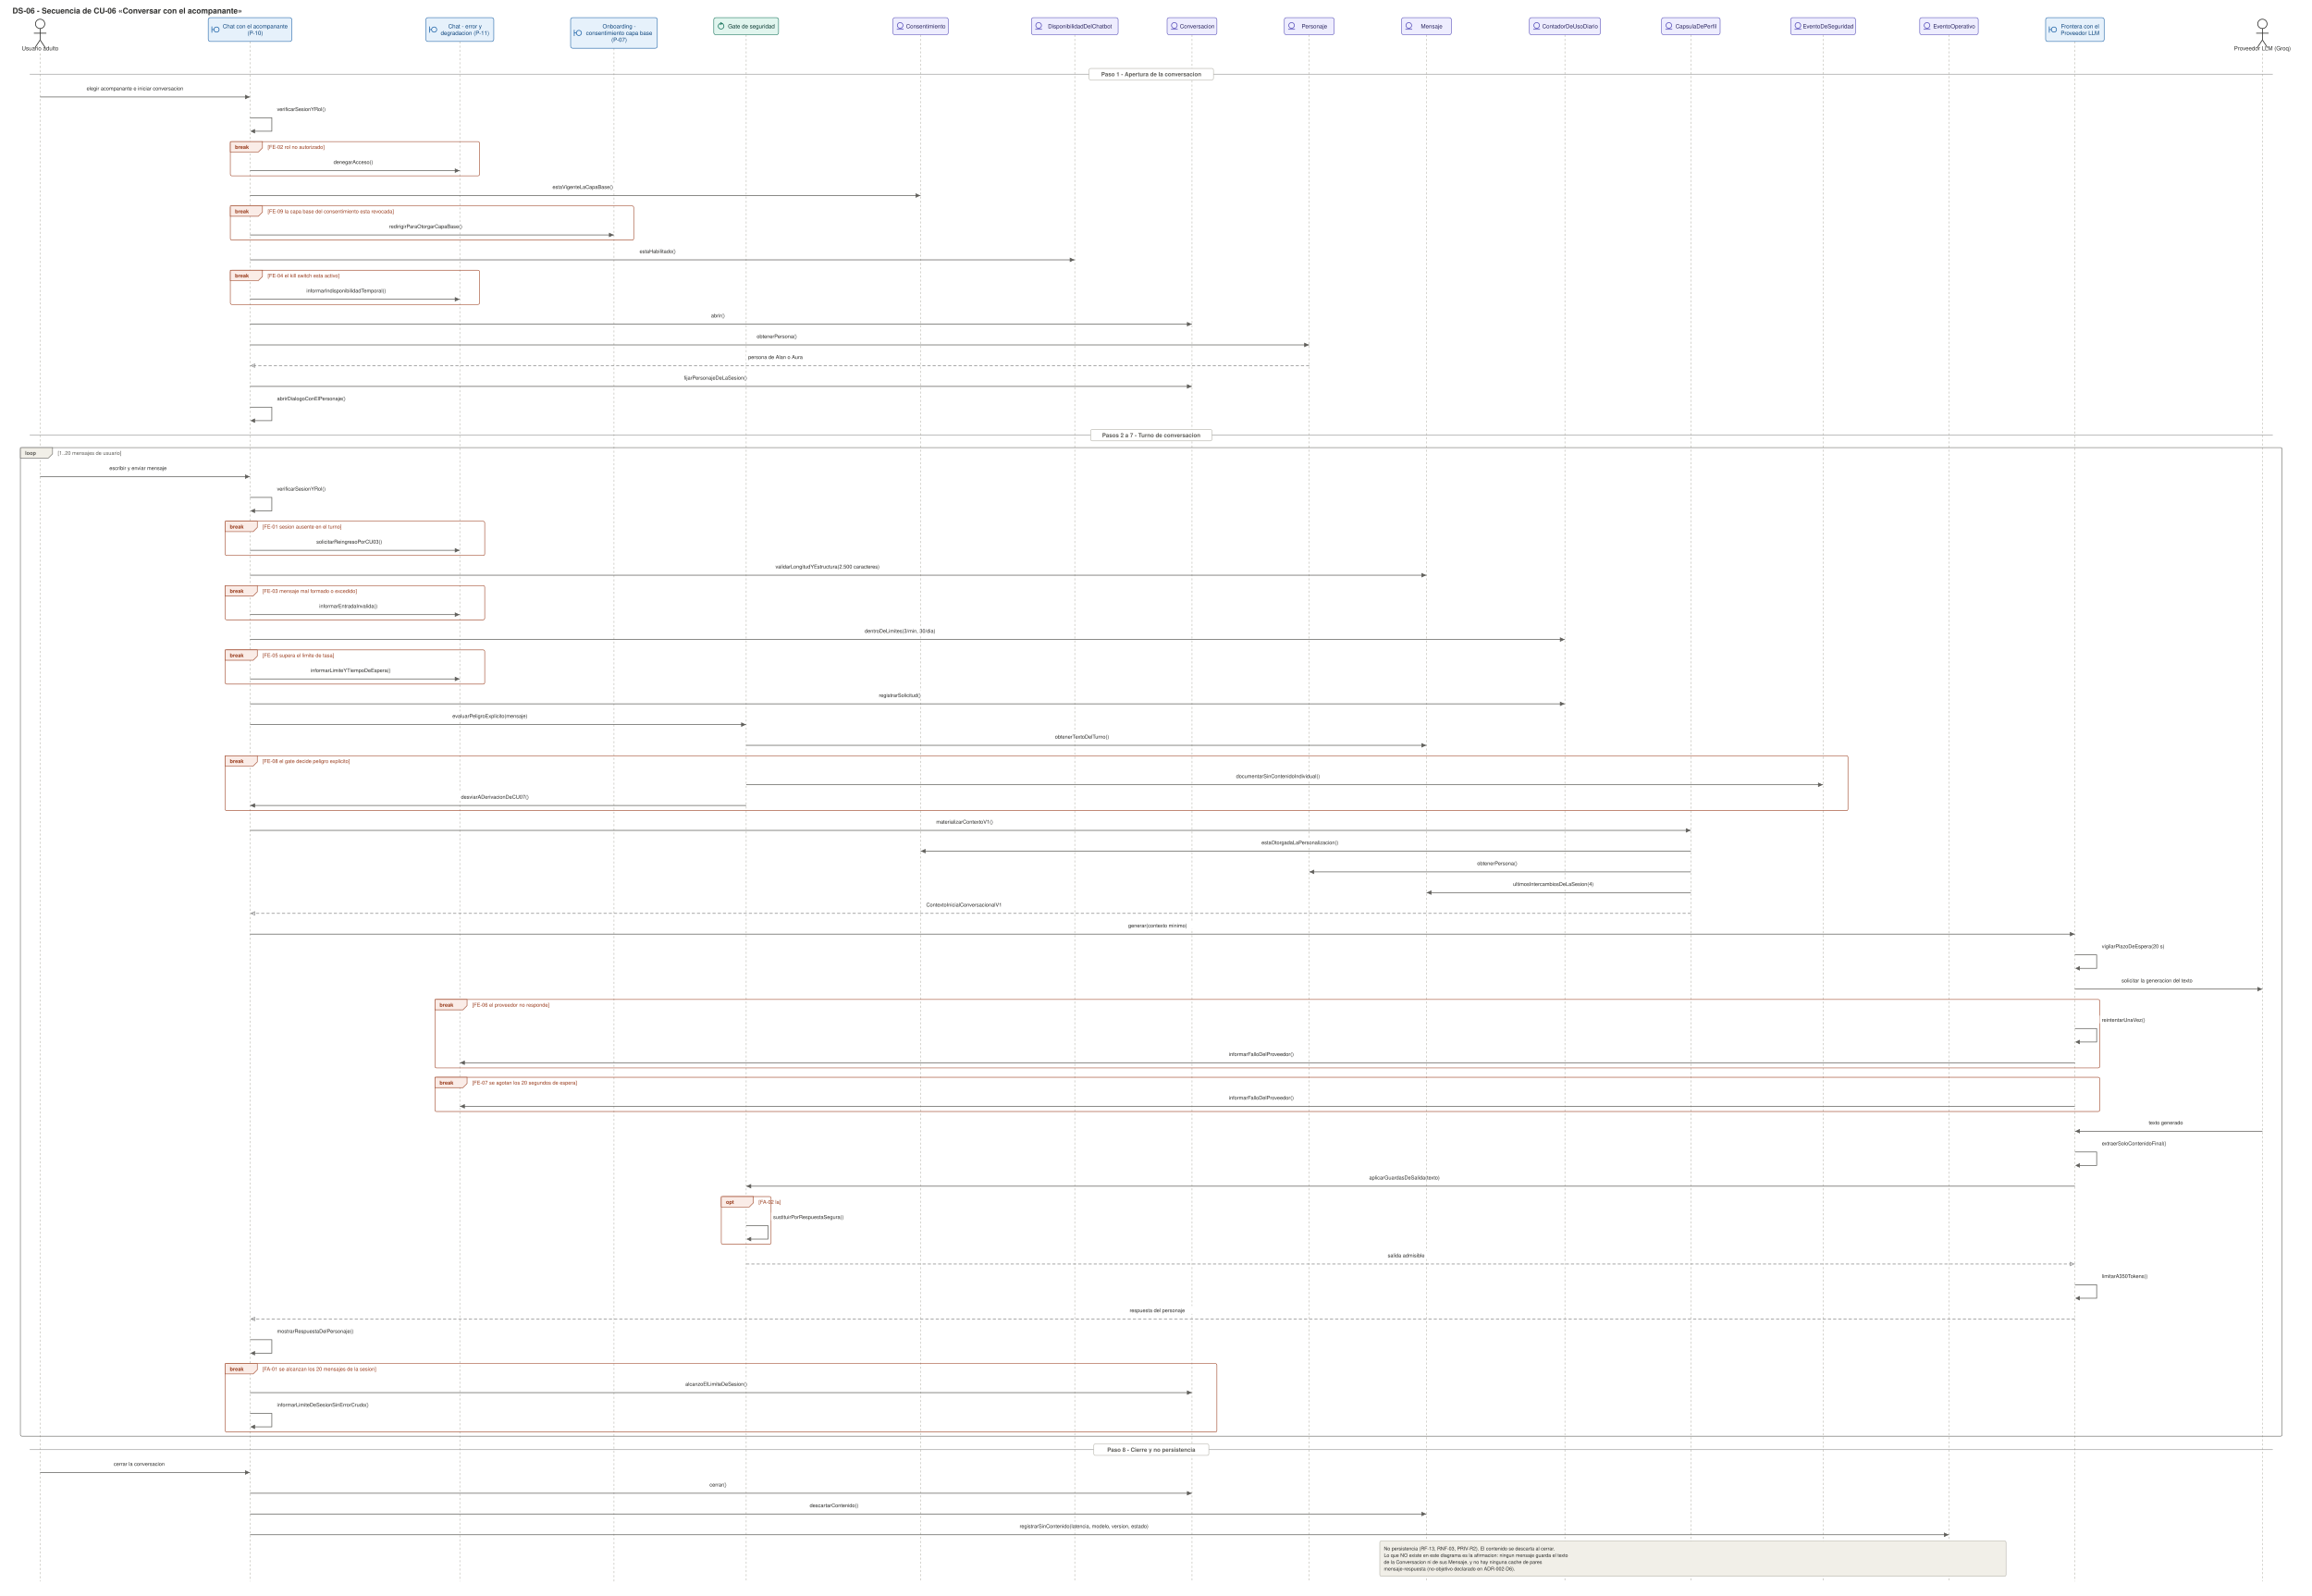
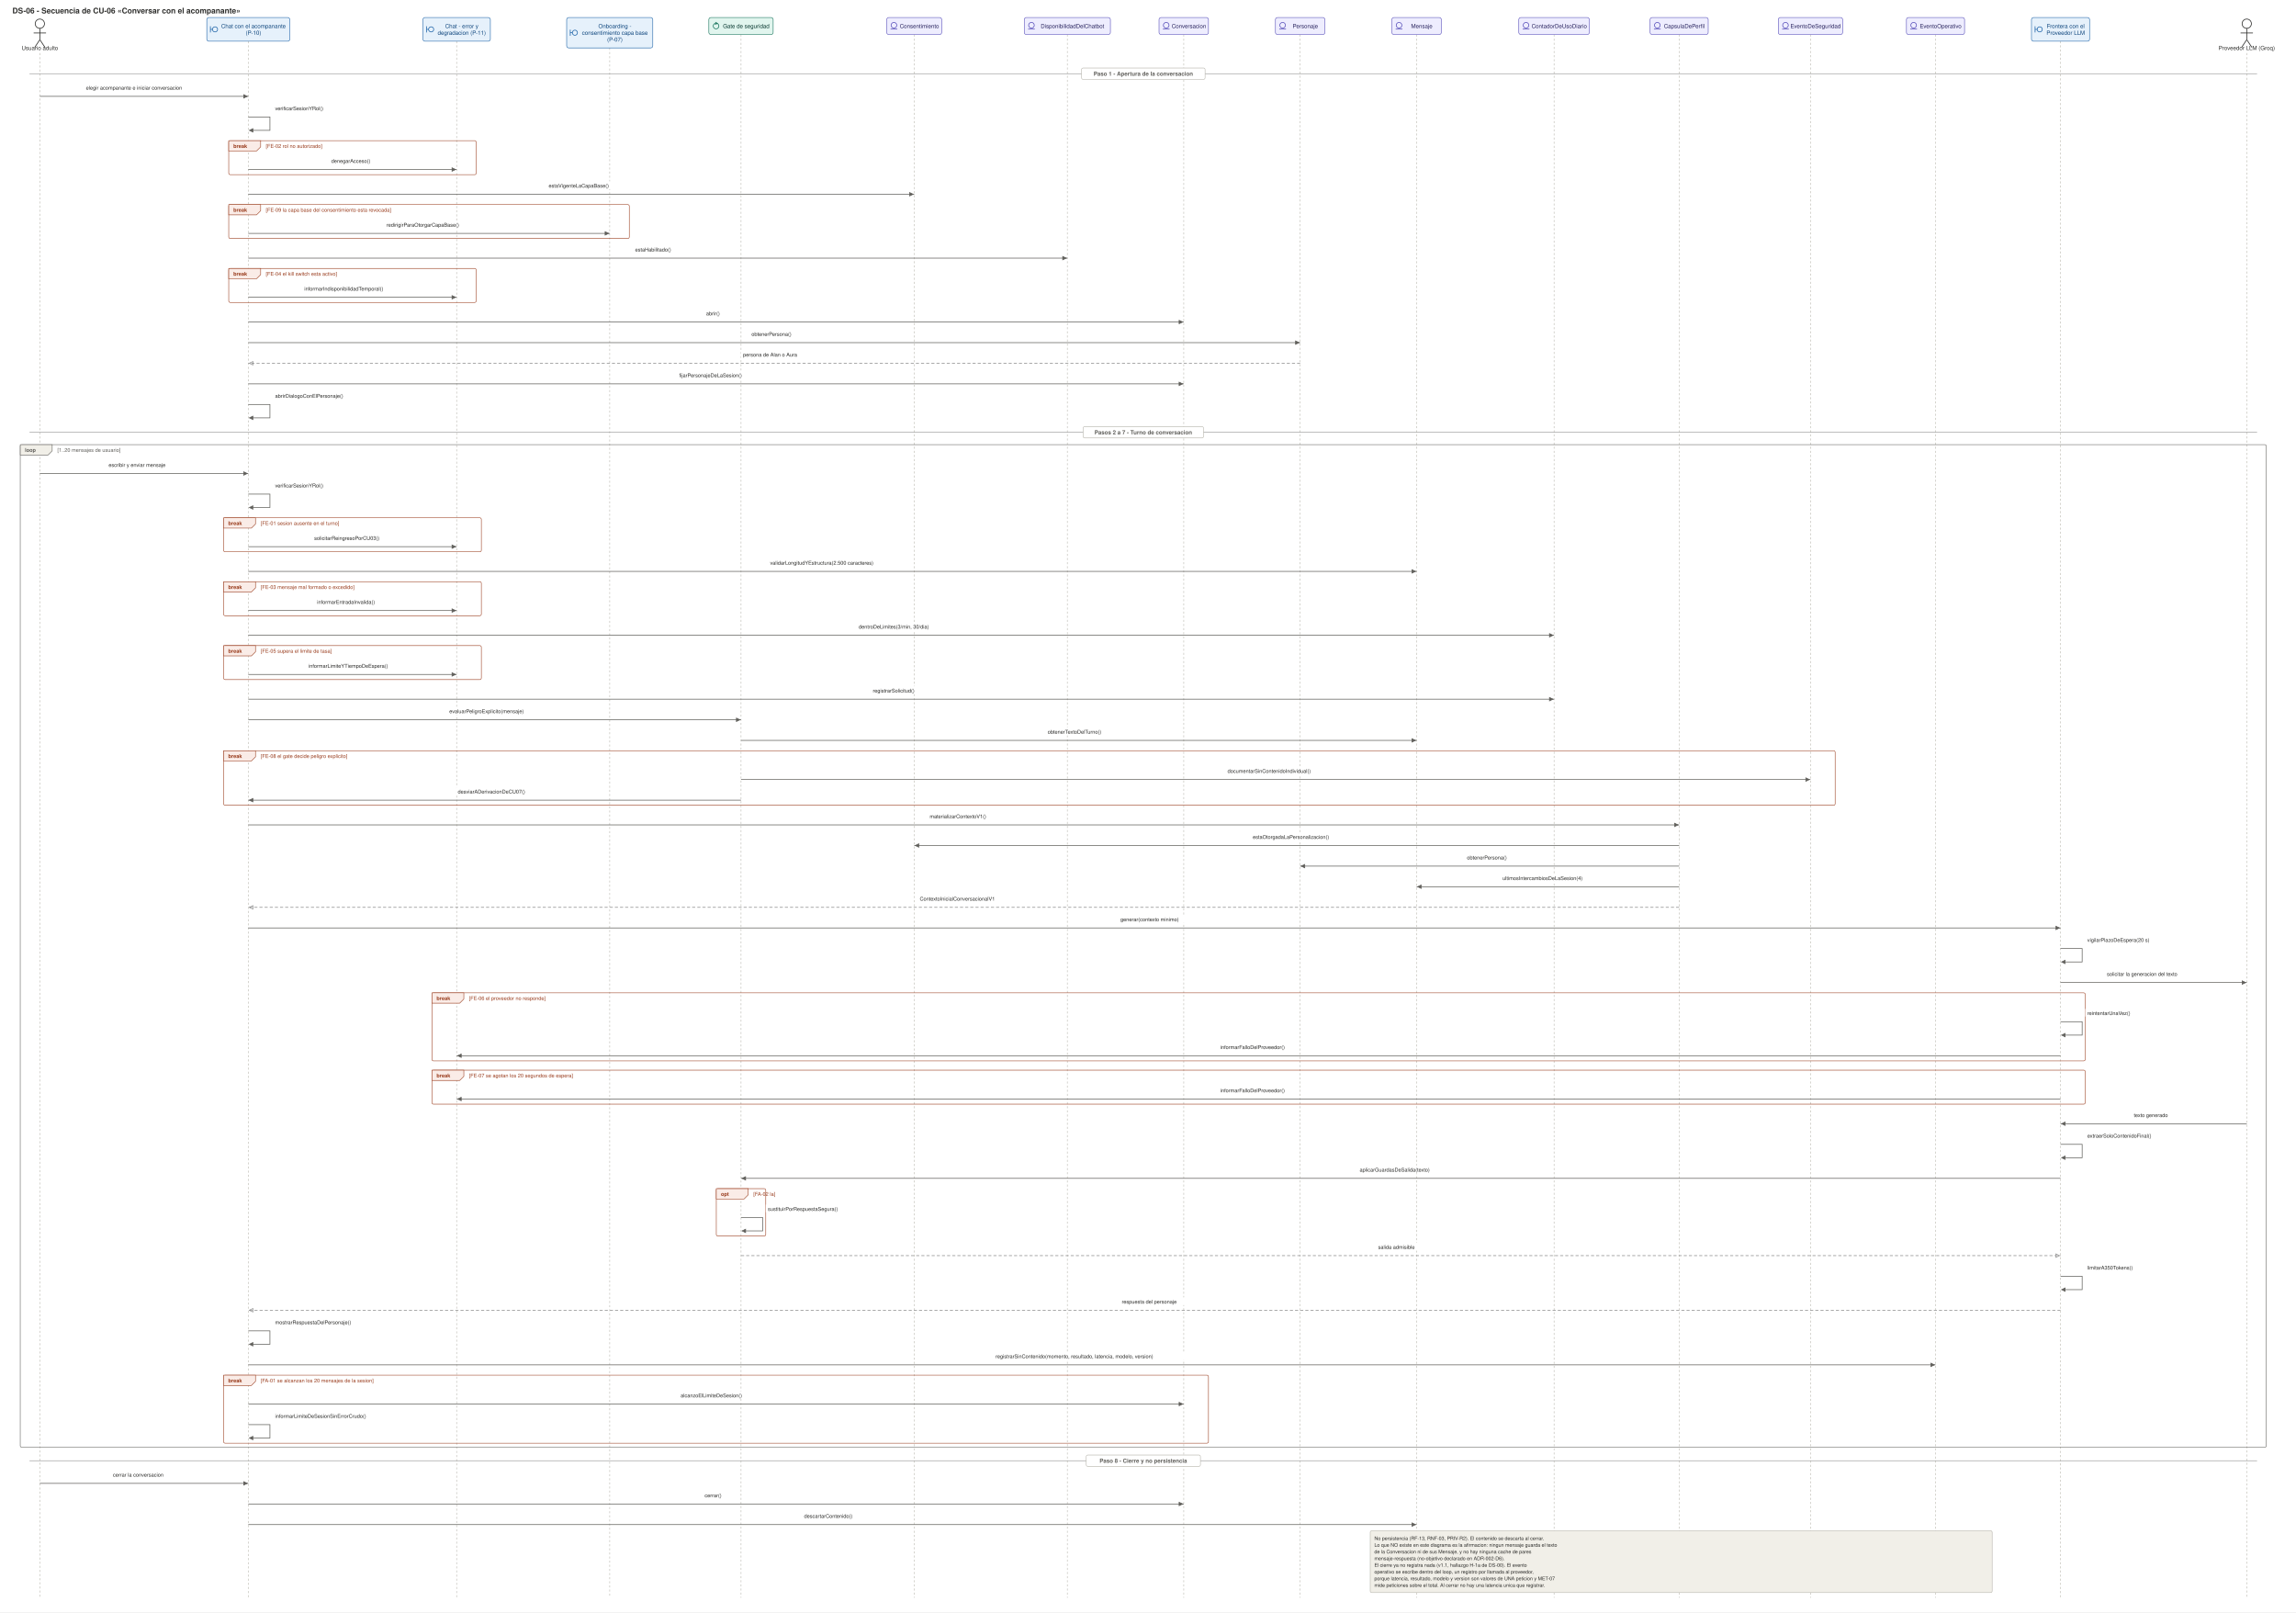
- <svg xmlns="http://www.w3.org/2000/svg" viewBox="0 0 4457 3077" width="4457" height="3077" role="img" aria-labelledby="t d" font-family="Segoe UI, Helvetica, Arial, sans-serif">
-   <rect x="0" y="0" width="4457" height="3077" fill="#FFFFFF" />
+ <svg xmlns="http://www.w3.org/2000/svg" viewBox="0 0 4457 3129" width="4457" height="3129" role="img" aria-labelledby="t d" font-family="Segoe UI, Helvetica, Arial, sans-serif">
+   <rect x="0" y="0" width="4457" height="3129" fill="#FFFFFF" />
  <text x="24" y="26" font-size="15" font-weight="600" fill="#2C2C2A">DS-06 - Secuencia de CU-06 «Conversar con el acompanante»</text>
-   <line x1="77.3" y1="103.0" x2="77.3" y2="3049.0" stroke="#B4B2A9" stroke-width="1" stroke-dasharray="4 4" />
-   <line x1="482.0" y1="80.0" x2="482.0" y2="3049.0" stroke="#B4B2A9" stroke-width="1" stroke-dasharray="4 4" />
-   <line x1="886.4" y1="80.0" x2="886.4" y2="3049.0" stroke="#B4B2A9" stroke-width="1" stroke-dasharray="4 4" />
-   <line x1="1183.6" y1="93.0" x2="1183.6" y2="3049.0" stroke="#B4B2A9" stroke-width="1" stroke-dasharray="4 4" />
-   <line x1="1438.5" y1="67.0" x2="1438.5" y2="3049.0" stroke="#B4B2A9" stroke-width="1" stroke-dasharray="4 4" />
-   <line x1="1774.7" y1="67.0" x2="1774.7" y2="3049.0" stroke="#B4B2A9" stroke-width="1" stroke-dasharray="4 4" />
-   <line x1="2071.9" y1="67.0" x2="2071.9" y2="3049.0" stroke="#B4B2A9" stroke-width="1" stroke-dasharray="4 4" />
-   <line x1="2297.9" y1="67.0" x2="2297.9" y2="3049.0" stroke="#B4B2A9" stroke-width="1" stroke-dasharray="4 4" />
-   <line x1="2523.9" y1="67.0" x2="2523.9" y2="3049.0" stroke="#B4B2A9" stroke-width="1" stroke-dasharray="4 4" />
-   <line x1="2749.9" y1="67.0" x2="2749.9" y2="3049.0" stroke="#B4B2A9" stroke-width="1" stroke-dasharray="4 4" />
-   <line x1="3016.8" y1="67.0" x2="3016.8" y2="3049.0" stroke="#B4B2A9" stroke-width="1" stroke-dasharray="4 4" />
-   <line x1="3259.6" y1="67.0" x2="3259.6" y2="3049.0" stroke="#B4B2A9" stroke-width="1" stroke-dasharray="4 4" />
-   <line x1="3514.4" y1="67.0" x2="3514.4" y2="3049.0" stroke="#B4B2A9" stroke-width="1" stroke-dasharray="4 4" />
-   <line x1="3757.2" y1="67.0" x2="3757.2" y2="3049.0" stroke="#B4B2A9" stroke-width="1" stroke-dasharray="4 4" />
-   <line x1="3999.9" y1="80.0" x2="3999.9" y2="3049.0" stroke="#B4B2A9" stroke-width="1" stroke-dasharray="4 4" />
-   <line x1="4361.4" y1="103.0" x2="4361.4" y2="3049.0" stroke="#B4B2A9" stroke-width="1" stroke-dasharray="4 4" />
+   <line x1="77.3" y1="103.0" x2="77.3" y2="3101.0" stroke="#B4B2A9" stroke-width="1" stroke-dasharray="4 4" />
+   <line x1="482.0" y1="80.0" x2="482.0" y2="3101.0" stroke="#B4B2A9" stroke-width="1" stroke-dasharray="4 4" />
+   <line x1="886.4" y1="80.0" x2="886.4" y2="3101.0" stroke="#B4B2A9" stroke-width="1" stroke-dasharray="4 4" />
+   <line x1="1183.6" y1="93.0" x2="1183.6" y2="3101.0" stroke="#B4B2A9" stroke-width="1" stroke-dasharray="4 4" />
+   <line x1="1438.5" y1="67.0" x2="1438.5" y2="3101.0" stroke="#B4B2A9" stroke-width="1" stroke-dasharray="4 4" />
+   <line x1="1774.7" y1="67.0" x2="1774.7" y2="3101.0" stroke="#B4B2A9" stroke-width="1" stroke-dasharray="4 4" />
+   <line x1="2071.9" y1="67.0" x2="2071.9" y2="3101.0" stroke="#B4B2A9" stroke-width="1" stroke-dasharray="4 4" />
+   <line x1="2297.9" y1="67.0" x2="2297.9" y2="3101.0" stroke="#B4B2A9" stroke-width="1" stroke-dasharray="4 4" />
+   <line x1="2523.9" y1="67.0" x2="2523.9" y2="3101.0" stroke="#B4B2A9" stroke-width="1" stroke-dasharray="4 4" />
+   <line x1="2749.9" y1="67.0" x2="2749.9" y2="3101.0" stroke="#B4B2A9" stroke-width="1" stroke-dasharray="4 4" />
+   <line x1="3016.8" y1="67.0" x2="3016.8" y2="3101.0" stroke="#B4B2A9" stroke-width="1" stroke-dasharray="4 4" />
+   <line x1="3259.6" y1="67.0" x2="3259.6" y2="3101.0" stroke="#B4B2A9" stroke-width="1" stroke-dasharray="4 4" />
+   <line x1="3514.4" y1="67.0" x2="3514.4" y2="3101.0" stroke="#B4B2A9" stroke-width="1" stroke-dasharray="4 4" />
+   <line x1="3757.2" y1="67.0" x2="3757.2" y2="3101.0" stroke="#B4B2A9" stroke-width="1" stroke-dasharray="4 4" />
+   <line x1="3999.9" y1="80.0" x2="3999.9" y2="3101.0" stroke="#B4B2A9" stroke-width="1" stroke-dasharray="4 4" />
+   <line x1="4361.4" y1="103.0" x2="4361.4" y2="3101.0" stroke="#B4B2A9" stroke-width="1" stroke-dasharray="4 4" />
  <rect x="444.0" y="273.0" width="480.4" height="66.0" fill="none" stroke="#993C1D" stroke-width="1" rx="3" />
  <polygon points="444.0,273 506.0,273 506.0,285 498.0,293 444.0,293" fill="#FAECE7" stroke="#993C1D" stroke-width="1" />
  <text x="453.0" y="287" font-size="10" font-weight="600" fill="#993C1D">break</text>
  <text x="516.0" y="287" font-size="10" fill="#993C1D">[FE-02 rol no autorizado]</text>
  <rect x="444.0" y="397.0" width="777.6" height="66.0" fill="none" stroke="#993C1D" stroke-width="1" rx="3" />
  <polygon points="444.0,397 506.0,397 506.0,409 498.0,417 444.0,417" fill="#FAECE7" stroke="#993C1D" stroke-width="1" />
  <text x="453.0" y="411" font-size="10" font-weight="600" fill="#993C1D">break</text>
  <text x="516.0" y="411" font-size="10" fill="#993C1D">[FE-09 la capa base del consentimiento esta revocada]</text>
  <rect x="444.0" y="521.0" width="480.4" height="66.0" fill="none" stroke="#993C1D" stroke-width="1" rx="3" />
  <polygon points="444.0,521 506.0,521 506.0,533 498.0,541 444.0,541" fill="#FAECE7" stroke="#993C1D" stroke-width="1" />
  <text x="453.0" y="535" font-size="10" font-weight="600" fill="#993C1D">break</text>
  <text x="516.0" y="535" font-size="10" fill="#993C1D">[FE-04 el kill switch esta activo]</text>
-   <rect x="39.3" y="863.0" width="4360.1" height="1906.0" fill="none" stroke="#5F5E5A" stroke-width="1" rx="3" />
+   <rect x="39.3" y="863.0" width="4360.1" height="1946.0" fill="none" stroke="#5F5E5A" stroke-width="1" rx="3" />
  <polygon points="39.35,863 101.35,863 101.35,875 93.35,883 39.35,883" fill="#F1EFE8" stroke="#5F5E5A" stroke-width="1" />
  <text x="48.35" y="877" font-size="10" font-weight="600" fill="#5F5E5A">loop</text>
  <text x="111.35" y="877" font-size="10" fill="#5F5E5A">[1..20 mensajes de usuario]</text>
  <rect x="434.0" y="1005.0" width="500.4" height="66.0" fill="none" stroke="#993C1D" stroke-width="1" rx="3" />
  <polygon points="434.0,1005 496.0,1005 496.0,1017 488.0,1025 434.0,1025" fill="#FAECE7" stroke="#993C1D" stroke-width="1" />
  <text x="443.0" y="1019" font-size="10" font-weight="600" fill="#993C1D">break</text>
  <text x="506.0" y="1019" font-size="10" fill="#993C1D">[FE-01 sesion ausente en el turno]</text>
  <rect x="434.0" y="1129.0" width="500.4" height="66.0" fill="none" stroke="#993C1D" stroke-width="1" rx="3" />
  <polygon points="434.0,1129 496.0,1129 496.0,1141 488.0,1149 434.0,1149" fill="#FAECE7" stroke="#993C1D" stroke-width="1" />
  <text x="443.0" y="1143" font-size="10" font-weight="600" fill="#993C1D">break</text>
  <text x="506.0" y="1143" font-size="10" fill="#993C1D">[FE-03 mensaje mal formado o excedido]</text>
  <rect x="434.0" y="1253.0" width="500.4" height="66.0" fill="none" stroke="#993C1D" stroke-width="1" rx="3" />
  <polygon points="434.0,1253 496.0,1253 496.0,1265 488.0,1273 434.0,1273" fill="#FAECE7" stroke="#993C1D" stroke-width="1" />
  <text x="443.0" y="1267" font-size="10" font-weight="600" fill="#993C1D">break</text>
  <text x="506.0" y="1267" font-size="10" fill="#993C1D">[FE-05 supera el limite de tasa]</text>
  <rect x="434.0" y="1457.0" width="3128.4" height="106.0" fill="none" stroke="#993C1D" stroke-width="1" rx="3" />
  <polygon points="434.0,1457 496.0,1457 496.0,1469 488.0,1477 434.0,1477" fill="#FAECE7" stroke="#993C1D" stroke-width="1" />
  <text x="443.0" y="1471" font-size="10" font-weight="600" fill="#993C1D">break</text>
  <text x="506.0" y="1471" font-size="10" fill="#993C1D">[FE-08 el gate decide peligro explicito]</text>
  <rect x="838.4" y="1927.0" width="3209.5" height="132.0" fill="none" stroke="#993C1D" stroke-width="1" rx="3" />
  <polygon points="838.4,1927 900.4,1927 900.4,1939 892.4,1947 838.4,1947" fill="#FAECE7" stroke="#993C1D" stroke-width="1" />
  <text x="847.4" y="1941" font-size="10" font-weight="600" fill="#993C1D">break</text>
  <text x="910.4" y="1941" font-size="10" fill="#993C1D">[FE-06 el proveedor no responde]</text>
  <rect x="838.4" y="2077.0" width="3209.5" height="66.0" fill="none" stroke="#993C1D" stroke-width="1" rx="3" />
  <polygon points="838.4,2077 900.4,2077 900.4,2089 892.4,2097 838.4,2097" fill="#FAECE7" stroke="#993C1D" stroke-width="1" />
  <text x="847.4" y="2091" font-size="10" font-weight="600" fill="#993C1D">break</text>
  <text x="910.4" y="2091" font-size="10" fill="#993C1D">[FE-07 se agotan los 20 segundos de espera]</text>
  <rect x="1390.5" y="2307.0" width="96.0" height="92.0" fill="none" stroke="#993C1D" stroke-width="1" rx="3" />
  <polygon points="1390.45,2307 1452.45,2307 1452.45,2319 1444.45,2327 1390.45,2327" fill="#FAECE7" stroke="#993C1D" stroke-width="1" />
  <text x="1399.45" y="2321" font-size="10" font-weight="600" fill="#993C1D">opt</text>
  <text x="1462.45" y="2321" font-size="10" fill="#993C1D">[FA-02 la]</text>
-   <rect x="434.0" y="2629.0" width="1911.9" height="132.0" fill="none" stroke="#993C1D" stroke-width="1" rx="3" />
-   <polygon points="434.0,2629 496.0,2629 496.0,2641 488.0,2649 434.0,2649" fill="#FAECE7" stroke="#993C1D" stroke-width="1" />
-   <text x="443.0" y="2643" font-size="10" font-weight="600" fill="#993C1D">break</text>
-   <text x="506.0" y="2643" font-size="10" fill="#993C1D">[FA-01 se alcanzan los 20 mensajes de la sesion]</text>
+   <rect x="434.0" y="2669.0" width="1911.9" height="132.0" fill="none" stroke="#993C1D" stroke-width="1" rx="3" />
+   <polygon points="434.0,2669 496.0,2669 496.0,2681 488.0,2689 434.0,2689" fill="#FAECE7" stroke="#993C1D" stroke-width="1" />
+   <text x="443.0" y="2683" font-size="10" font-weight="600" fill="#993C1D">break</text>
+   <text x="506.0" y="2683" font-size="10" fill="#993C1D">[FA-01 se alcanzan los 20 mensajes de la sesion]</text>
  <line x1="57.3" y1="143.0" x2="4381.4" y2="143.0" stroke="#8a8a8a" stroke-width="1" />
  <rect x="2099.5" y="132.0" width="239.8" height="22" rx="3" fill="#FFFFFF" stroke="#B4B2A9" stroke-width="1" />
  <text x="2219.4" y="147.0" font-size="11" font-weight="600" text-anchor="middle" fill="#5F5E5A">Paso 1 - Apertura de la conversacion</text>
  <line x1="57.3" y1="839.0" x2="4381.4" y2="839.0" stroke="#8a8a8a" stroke-width="1" />
  <rect x="2102.5" y="828.0" width="233.8" height="22" rx="3" fill="#FFFFFF" stroke="#B4B2A9" stroke-width="1" />
  <text x="2219.4" y="843.0" font-size="11" font-weight="600" text-anchor="middle" fill="#5F5E5A">Pasos 2 a 7 - Turno de conversacion</text>
-   <line x1="57.3" y1="2795.0" x2="4381.4" y2="2795.0" stroke="#8a8a8a" stroke-width="1" />
-   <rect x="2108.6" y="2784.0" width="221.7" height="22" rx="3" fill="#FFFFFF" stroke="#B4B2A9" stroke-width="1" />
-   <text x="2219.4" y="2799.0" font-size="11" font-weight="600" text-anchor="middle" fill="#5F5E5A">Paso 8 - Cierre y no persistencia</text>
+   <line x1="57.3" y1="2835.0" x2="4381.4" y2="2835.0" stroke="#8a8a8a" stroke-width="1" />
+   <rect x="2108.6" y="2824.0" width="221.7" height="22" rx="3" fill="#FFFFFF" stroke="#B4B2A9" stroke-width="1" />
+   <text x="2219.4" y="2839.0" font-size="11" font-weight="600" text-anchor="middle" fill="#5F5E5A">Paso 8 - Cierre y no persistencia</text>
  <line x1="77.3" y1="187.0" x2="482.0" y2="187.0" stroke="#5F5E5A" stroke-width="1.3" />
  <polygon points="480.0,187 473.0,183.6 473.0,190.4" fill="#5F5E5A" stroke="#5F5E5A" stroke-width="1.2" />
  <rect x="162.9" y="162.0" width="233.5" height="15.0" fill="#FFFFFF" />
  <text x="166.9" y="174.0" font-size="10" fill="#2C2C2A">elegir acompanante e iniciar conversacion</text>
  <polyline points="482.0,227.0 524.0,227.0 524.0,253.0 491.0,253.0" fill="none" stroke="#5F5E5A" stroke-width="1.3" />
  <polygon points="484.0,253 491.0,249.6 491.0,256.4" fill="#5F5E5A" stroke="#5F5E5A" stroke-width="1.2" />
  <rect x="530.0" y="202.0" width="123.5" height="15.0" fill="#FFFFFF" />
  <text x="534.0" y="214.0" font-size="10" fill="#2C2C2A">verificarSesionYRol()</text>
  <line x1="482.0" y1="329.0" x2="886.4" y2="329.0" stroke="#5F5E5A" stroke-width="1.3" />
  <polygon points="884.4,329 877.4,325.6 877.4,332.4" fill="#5F5E5A" stroke="#5F5E5A" stroke-width="1.2" />
  <rect x="639.0" y="304.0" width="90.5" height="15.0" fill="#FFFFFF" />
  <text x="643.0" y="316.0" font-size="10" fill="#2C2C2A">denegarAcceso()</text>
  <line x1="482.0" y1="377.0" x2="1774.7" y2="377.0" stroke="#5F5E5A" stroke-width="1.3" />
  <polygon points="1772.65,377 1765.65,373.6 1765.65,380.4" fill="#5F5E5A" stroke="#5F5E5A" stroke-width="1.2" />
  <rect x="1061.1" y="352.0" width="134.5" height="15.0" fill="#FFFFFF" />
  <text x="1065.1" y="364.0" font-size="10" fill="#2C2C2A">estaVigenteLaCapaBase()</text>
  <line x1="482.0" y1="453.0" x2="1183.6" y2="453.0" stroke="#5F5E5A" stroke-width="1.3" />
  <polygon points="1181.6,453 1174.6,449.6 1174.6,456.4" fill="#5F5E5A" stroke="#5F5E5A" stroke-width="1.2" />
  <rect x="746.3" y="428.0" width="173.0" height="15.0" fill="#FFFFFF" />
  <text x="750.3" y="440.0" font-size="10" fill="#2C2C2A">redirigirParaOtorgarCapaBase()</text>
  <line x1="482.0" y1="501.0" x2="2071.9" y2="501.0" stroke="#5F5E5A" stroke-width="1.3" />
  <polygon points="2069.85,501 2062.85,497.6 2062.85,504.4" fill="#5F5E5A" stroke="#5F5E5A" stroke-width="1.2" />
  <rect x="1228.9" y="476.0" width="96.0" height="15.0" fill="#FFFFFF" />
  <text x="1232.9" y="488.0" font-size="10" fill="#2C2C2A">estaHabilitado()</text>
  <line x1="482.0" y1="577.0" x2="886.4" y2="577.0" stroke="#5F5E5A" stroke-width="1.3" />
  <polygon points="884.4,577 877.4,573.6 877.4,580.4" fill="#5F5E5A" stroke="#5F5E5A" stroke-width="1.2" />
  <rect x="586.7" y="552.0" width="195.0" height="15.0" fill="#FFFFFF" />
  <text x="590.7" y="564.0" font-size="10" fill="#2C2C2A">informarIndisponibilidadTemporal()</text>
  <line x1="482.0" y1="625.0" x2="2297.9" y2="625.0" stroke="#5F5E5A" stroke-width="1.3" />
  <polygon points="2295.85,625 2288.85,621.6 2288.85,628.4" fill="#5F5E5A" stroke="#5F5E5A" stroke-width="1.2" />
  <rect x="1366.7" y="600.0" width="46.5" height="15.0" fill="#FFFFFF" />
  <text x="1370.7" y="612.0" font-size="10" fill="#2C2C2A">abrir()</text>
  <line x1="482.0" y1="665.0" x2="2523.9" y2="665.0" stroke="#5F5E5A" stroke-width="1.3" />
  <polygon points="2521.85,665 2514.85,661.6 2514.85,668.4" fill="#5F5E5A" stroke="#5F5E5A" stroke-width="1.2" />
  <rect x="1454.9" y="640.0" width="96.0" height="15.0" fill="#FFFFFF" />
  <text x="1458.9" y="652.0" font-size="10" fill="#2C2C2A">obtenerPersona()</text>
  <line x1="2523.9" y1="705.0" x2="482.0" y2="705.0" stroke="#8a8a8a" stroke-width="1.3" stroke-dasharray="6 4" />
  <polygon points="484.0,705 491.0,701.6 491.0,708.4" fill="none" stroke="#8a8a8a" stroke-width="1.2" />
  <rect x="1438.4" y="680.0" width="129.0" height="15.0" fill="#FFFFFF" />
  <text x="1442.4" y="692.0" font-size="10" fill="#2C2C2A">persona de Alan o Aura</text>
  <line x1="482.0" y1="745.0" x2="2297.9" y2="745.0" stroke="#5F5E5A" stroke-width="1.3" />
  <polygon points="2295.85,745 2288.85,741.6 2288.85,748.4" fill="#5F5E5A" stroke="#5F5E5A" stroke-width="1.2" />
  <rect x="1314.4" y="720.0" width="151.0" height="15.0" fill="#FFFFFF" />
  <text x="1318.4" y="732.0" font-size="10" fill="#2C2C2A">fijarPersonajeDeLaSesion()</text>
  <polyline points="482.0,785.0 524.0,785.0 524.0,811.0 491.0,811.0" fill="none" stroke="#5F5E5A" stroke-width="1.3" />
  <polygon points="484.0,811 491.0,807.6 491.0,814.4" fill="#5F5E5A" stroke="#5F5E5A" stroke-width="1.2" />
  <rect x="530.0" y="760.0" width="162.0" height="15.0" fill="#FFFFFF" />
  <text x="534.0" y="772.0" font-size="10" fill="#2C2C2A">abrirDialogoConElPersonaje()</text>
  <line x1="77.3" y1="919.0" x2="482.0" y2="919.0" stroke="#5F5E5A" stroke-width="1.3" />
  <polygon points="480.0,919 473.0,915.6 473.0,922.4" fill="#5F5E5A" stroke="#5F5E5A" stroke-width="1.2" />
  <rect x="206.9" y="894.0" width="145.5" height="15.0" fill="#FFFFFF" />
  <text x="210.9" y="906.0" font-size="10" fill="#2C2C2A">escribir y enviar mensaje</text>
  <polyline points="482.0,959.0 524.0,959.0 524.0,985.0 491.0,985.0" fill="none" stroke="#5F5E5A" stroke-width="1.3" />
  <polygon points="484.0,985 491.0,981.6 491.0,988.4" fill="#5F5E5A" stroke="#5F5E5A" stroke-width="1.2" />
  <rect x="530.0" y="934.0" width="123.5" height="15.0" fill="#FFFFFF" />
  <text x="534.0" y="946.0" font-size="10" fill="#2C2C2A">verificarSesionYRol()</text>
  <line x1="482.0" y1="1061.0" x2="886.4" y2="1061.0" stroke="#5F5E5A" stroke-width="1.3" />
  <polygon points="884.4,1061 877.4,1057.6 877.4,1064.4" fill="#5F5E5A" stroke="#5F5E5A" stroke-width="1.2" />
  <rect x="606.0" y="1036.0" width="156.5" height="15.0" fill="#FFFFFF" />
  <text x="610.0" y="1048.0" font-size="10" fill="#2C2C2A">solicitarReingresoPorCU03()</text>
  <line x1="482.0" y1="1109.0" x2="2749.9" y2="1109.0" stroke="#5F5E5A" stroke-width="1.3" />
  <polygon points="2747.85,1109 2740.85,1105.6 2740.85,1112.4" fill="#5F5E5A" stroke="#5F5E5A" stroke-width="1.2" />
  <rect x="1490.9" y="1084.0" width="250.0" height="15.0" fill="#FFFFFF" />
  <text x="1494.9" y="1096.0" font-size="10" fill="#2C2C2A">validarLongitudYEstructura(2.500 caracteres)</text>
  <line x1="482.0" y1="1185.0" x2="886.4" y2="1185.0" stroke="#5F5E5A" stroke-width="1.3" />
  <polygon points="884.4,1185 877.4,1181.6 877.4,1188.4" fill="#5F5E5A" stroke="#5F5E5A" stroke-width="1.2" />
  <rect x="611.5" y="1160.0" width="145.5" height="15.0" fill="#FFFFFF" />
  <text x="615.5" y="1172.0" font-size="10" fill="#2C2C2A">informarEntradaInvalida()</text>
  <line x1="482.0" y1="1233.0" x2="3016.8" y2="1233.0" stroke="#5F5E5A" stroke-width="1.3" />
  <polygon points="3014.8,1233 3007.8,1229.6 3007.8,1236.4" fill="#5F5E5A" stroke="#5F5E5A" stroke-width="1.2" />
  <rect x="1662.9" y="1208.0" width="173.0" height="15.0" fill="#FFFFFF" />
  <text x="1666.9" y="1220.0" font-size="10" fill="#2C2C2A">dentroDeLimites(3/min, 30/dia)</text>
  <line x1="482.0" y1="1309.0" x2="886.4" y2="1309.0" stroke="#5F5E5A" stroke-width="1.3" />
  <polygon points="884.4,1309 877.4,1305.6 877.4,1312.4" fill="#5F5E5A" stroke="#5F5E5A" stroke-width="1.2" />
  <rect x="595.0" y="1284.0" width="178.5" height="15.0" fill="#FFFFFF" />
  <text x="599.0" y="1296.0" font-size="10" fill="#2C2C2A">informarLimiteYTiempoDeEspera()</text>
  <line x1="482.0" y1="1357.0" x2="3016.8" y2="1357.0" stroke="#5F5E5A" stroke-width="1.3" />
  <polygon points="3014.8,1357 3007.8,1353.6 3007.8,1360.4" fill="#5F5E5A" stroke="#5F5E5A" stroke-width="1.2" />
  <rect x="1690.4" y="1332.0" width="118.0" height="15.0" fill="#FFFFFF" />
  <text x="1694.4" y="1344.0" font-size="10" fill="#2C2C2A">registrarSolicitud()</text>
  <line x1="482.0" y1="1397.0" x2="1438.5" y2="1397.0" stroke="#5F5E5A" stroke-width="1.3" />
  <polygon points="1436.45,1397 1429.45,1393.6 1429.45,1400.4" fill="#5F5E5A" stroke="#5F5E5A" stroke-width="1.2" />
  <rect x="868.2" y="1372.0" width="184.0" height="15.0" fill="#FFFFFF" />
  <text x="872.2" y="1384.0" font-size="10" fill="#2C2C2A">evaluarPeligroExplicito(mensaje)</text>
  <line x1="1438.5" y1="1437.0" x2="2749.9" y2="1437.0" stroke="#5F5E5A" stroke-width="1.3" />
  <polygon points="2747.85,1437 2740.85,1433.6 2740.85,1440.4" fill="#5F5E5A" stroke="#5F5E5A" stroke-width="1.2" />
  <rect x="2029.7" y="1412.0" width="129.0" height="15.0" fill="#FFFFFF" />
  <text x="2033.7" y="1424.0" font-size="10" fill="#2C2C2A">obtenerTextoDelTurno()</text>
  <line x1="1438.5" y1="1513.0" x2="3514.4" y2="1513.0" stroke="#5F5E5A" stroke-width="1.3" />
  <polygon points="3512.4,1513 3505.4,1509.6 3505.4,1516.4" fill="#5F5E5A" stroke="#5F5E5A" stroke-width="1.2" />
  <rect x="2378.9" y="1488.0" width="195.0" height="15.0" fill="#FFFFFF" />
  <text x="2382.9" y="1500.0" font-size="10" fill="#2C2C2A">documentarSinContenidoIndividual()</text>
  <line x1="1438.5" y1="1553.0" x2="482.0" y2="1553.0" stroke="#5F5E5A" stroke-width="1.3" />
  <polygon points="484.0,1553 491.0,1549.6 491.0,1556.4" fill="#5F5E5A" stroke="#5F5E5A" stroke-width="1.2" />
  <rect x="884.7" y="1528.0" width="151.0" height="15.0" fill="#FFFFFF" />
  <text x="888.7" y="1540.0" font-size="10" fill="#2C2C2A">desviarADerivacionDeCU07()</text>
  <line x1="482.0" y1="1601.0" x2="3259.6" y2="1601.0" stroke="#5F5E5A" stroke-width="1.3" />
  <polygon points="3257.55,1601 3250.55,1597.6 3250.55,1604.4" fill="#5F5E5A" stroke="#5F5E5A" stroke-width="1.2" />
  <rect x="1800.8" y="1576.0" width="140.0" height="15.0" fill="#FFFFFF" />
  <text x="1804.8" y="1588.0" font-size="10" fill="#2C2C2A">materializarContextoV1()</text>
  <line x1="3259.6" y1="1641.0" x2="1774.7" y2="1641.0" stroke="#5F5E5A" stroke-width="1.3" />
  <polygon points="1776.65,1641 1783.65,1637.6 1783.65,1644.4" fill="#5F5E5A" stroke="#5F5E5A" stroke-width="1.2" />
  <rect x="2427.9" y="1616.0" width="178.5" height="15.0" fill="#FFFFFF" />
  <text x="2431.9" y="1628.0" font-size="10" fill="#2C2C2A">estaOtorgadaLaPersonalizacion()</text>
  <line x1="3259.6" y1="1681.0" x2="2523.9" y2="1681.0" stroke="#5F5E5A" stroke-width="1.3" />
  <polygon points="2525.85,1681 2532.85,1677.6 2532.85,1684.4" fill="#5F5E5A" stroke="#5F5E5A" stroke-width="1.2" />
  <rect x="2843.7" y="1656.0" width="96.0" height="15.0" fill="#FFFFFF" />
  <text x="2847.7" y="1668.0" font-size="10" fill="#2C2C2A">obtenerPersona()</text>
  <line x1="3259.6" y1="1721.0" x2="2749.9" y2="1721.0" stroke="#5F5E5A" stroke-width="1.3" />
  <polygon points="2751.85,1721 2758.85,1717.6 2758.85,1724.4" fill="#5F5E5A" stroke="#5F5E5A" stroke-width="1.2" />
  <rect x="2912.7" y="1696.0" width="184.0" height="15.0" fill="#FFFFFF" />
  <text x="2916.7" y="1708.0" font-size="10" fill="#2C2C2A">ultimosIntercambiosDeLaSesion(4)</text>
  <line x1="3259.6" y1="1761.0" x2="482.0" y2="1761.0" stroke="#8a8a8a" stroke-width="1.3" stroke-dasharray="6 4" />
  <polygon points="484.0,1761 491.0,1757.6 491.0,1764.4" fill="none" stroke="#8a8a8a" stroke-width="1.2" />
  <rect x="1781.5" y="1736.0" width="178.5" height="15.0" fill="#FFFFFF" />
  <text x="1785.5" y="1748.0" font-size="10" fill="#2C2C2A">ContextoInicialConversacionalV1</text>
  <line x1="482.0" y1="1801.0" x2="3999.9" y2="1801.0" stroke="#5F5E5A" stroke-width="1.3" />
  <polygon points="3997.9,1801 3990.9,1797.6 3990.9,1804.4" fill="#5F5E5A" stroke="#5F5E5A" stroke-width="1.2" />
  <rect x="2171.0" y="1776.0" width="140.0" height="15.0" fill="#FFFFFF" />
  <text x="2175.0" y="1788.0" font-size="10" fill="#2C2C2A">generar(contexto minimo)</text>
  <polyline points="3999.9,1841.0 4041.9,1841.0 4041.9,1867.0 4008.9,1867.0" fill="none" stroke="#5F5E5A" stroke-width="1.3" />
  <polygon points="4001.9,1867 4008.9,1863.6 4008.9,1870.4" fill="#5F5E5A" stroke="#5F5E5A" stroke-width="1.2" />
  <rect x="4047.9" y="1816.0" width="151.0" height="15.0" fill="#FFFFFF" />
  <text x="4051.9" y="1828.0" font-size="10" fill="#2C2C2A">vigilarPlazoDeEspera(20 s)</text>
  <line x1="3999.9" y1="1907.0" x2="4361.4" y2="1907.0" stroke="#5F5E5A" stroke-width="1.3" />
  <polygon points="4359.4,1907 4352.4,1903.6 4352.4,1910.4" fill="#5F5E5A" stroke="#5F5E5A" stroke-width="1.2" />
  <rect x="4085.9" y="1882.0" width="189.5" height="15.0" fill="#FFFFFF" />
  <text x="4089.9" y="1894.0" font-size="10" fill="#2C2C2A">solicitar la generacion del texto</text>
  <polyline points="3999.9,1983.0 4041.9,1983.0 4041.9,2009.0 4008.9,2009.0" fill="none" stroke="#5F5E5A" stroke-width="1.3" />
  <polygon points="4001.9,2009 4008.9,2005.6 4008.9,2012.4" fill="#5F5E5A" stroke="#5F5E5A" stroke-width="1.2" />
  <rect x="4047.9" y="1958.0" width="107.0" height="15.0" fill="#FFFFFF" />
  <text x="4051.9" y="1970.0" font-size="10" fill="#2C2C2A">reintentarUnaVez()</text>
  <line x1="3999.9" y1="2049.0" x2="886.4" y2="2049.0" stroke="#5F5E5A" stroke-width="1.3" />
  <polygon points="888.4,2049 895.4,2045.6 895.4,2052.4" fill="#5F5E5A" stroke="#5F5E5A" stroke-width="1.2" />
  <rect x="2364.9" y="2024.0" width="156.5" height="15.0" fill="#FFFFFF" />
  <text x="2368.9" y="2036.0" font-size="10" fill="#2C2C2A">informarFalloDelProveedor()</text>
  <line x1="3999.9" y1="2133.0" x2="886.4" y2="2133.0" stroke="#5F5E5A" stroke-width="1.3" />
  <polygon points="888.4,2133 895.4,2129.6 895.4,2136.4" fill="#5F5E5A" stroke="#5F5E5A" stroke-width="1.2" />
  <rect x="2364.9" y="2108.0" width="156.5" height="15.0" fill="#FFFFFF" />
  <text x="2368.9" y="2120.0" font-size="10" fill="#2C2C2A">informarFalloDelProveedor()</text>
  <line x1="4361.4" y1="2181.0" x2="3999.9" y2="2181.0" stroke="#5F5E5A" stroke-width="1.3" />
  <polygon points="4001.9,2181 4008.9,2177.6 4008.9,2184.4" fill="#5F5E5A" stroke="#5F5E5A" stroke-width="1.2" />
  <rect x="4138.2" y="2156.0" width="85.0" height="15.0" fill="#FFFFFF" />
  <text x="4142.2" y="2168.0" font-size="10" fill="#2C2C2A">texto generado</text>
  <polyline points="3999.9,2221.0 4041.9,2221.0 4041.9,2247.0 4008.9,2247.0" fill="none" stroke="#5F5E5A" stroke-width="1.3" />
  <polygon points="4001.9,2247 4008.9,2243.6 4008.9,2250.4" fill="#5F5E5A" stroke="#5F5E5A" stroke-width="1.2" />
  <rect x="4047.9" y="2196.0" width="156.5" height="15.0" fill="#FFFFFF" />
  <text x="4051.9" y="2208.0" font-size="10" fill="#2C2C2A">extraerSoloContenidoFinal()</text>
  <line x1="3999.9" y1="2287.0" x2="1438.5" y2="2287.0" stroke="#5F5E5A" stroke-width="1.3" />
  <polygon points="1440.45,2287 1447.45,2283.6 1447.45,2290.4" fill="#5F5E5A" stroke="#5F5E5A" stroke-width="1.2" />
  <rect x="2635.4" y="2262.0" width="167.5" height="15.0" fill="#FFFFFF" />
  <text x="2639.4" y="2274.0" font-size="10" fill="#2C2C2A">aplicarGuardasDeSalida(texto)</text>
  <polyline points="1438.5,2363.0 1480.5,2363.0 1480.5,2389.0 1447.5,2389.0" fill="none" stroke="#5F5E5A" stroke-width="1.3" />
  <polygon points="1440.45,2389 1447.45,2385.6 1447.45,2392.4" fill="#5F5E5A" stroke="#5F5E5A" stroke-width="1.2" />
  <rect x="1486.5" y="2338.0" width="167.5" height="15.0" fill="#FFFFFF" />
  <text x="1490.5" y="2350.0" font-size="10" fill="#2C2C2A">sustituirPorRespuestaSegura()</text>
  <line x1="1438.5" y1="2437.0" x2="3999.9" y2="2437.0" stroke="#8a8a8a" stroke-width="1.3" stroke-dasharray="6 4" />
  <polygon points="3997.9,2437 3990.9,2433.6 3990.9,2440.4" fill="none" stroke="#8a8a8a" stroke-width="1.2" />
  <rect x="2671.2" y="2412.0" width="96.0" height="15.0" fill="#FFFFFF" />
  <text x="2675.2" y="2424.0" font-size="10" fill="#2C2C2A">salida admisible</text>
  <polyline points="3999.9,2477.0 4041.9,2477.0 4041.9,2503.0 4008.9,2503.0" fill="none" stroke="#5F5E5A" stroke-width="1.3" />
  <polygon points="4001.9,2503 4008.9,2499.6 4008.9,2506.4" fill="#5F5E5A" stroke="#5F5E5A" stroke-width="1.2" />
  <rect x="4047.9" y="2452.0" width="112.5" height="15.0" fill="#FFFFFF" />
  <text x="4051.9" y="2464.0" font-size="10" fill="#2C2C2A">limitarA350Tokens()</text>
  <line x1="3999.9" y1="2543.0" x2="482.0" y2="2543.0" stroke="#8a8a8a" stroke-width="1.3" stroke-dasharray="6 4" />
  <polygon points="484.0,2543 491.0,2539.6 491.0,2546.4" fill="none" stroke="#8a8a8a" stroke-width="1.2" />
  <rect x="2173.7" y="2518.0" width="134.5" height="15.0" fill="#FFFFFF" />
  <text x="2177.7" y="2530.0" font-size="10" fill="#2C2C2A">respuesta del personaje</text>
  <polyline points="482.0,2583.0 524.0,2583.0 524.0,2609.0 491.0,2609.0" fill="none" stroke="#5F5E5A" stroke-width="1.3" />
  <polygon points="484.0,2609 491.0,2605.6 491.0,2612.4" fill="#5F5E5A" stroke="#5F5E5A" stroke-width="1.2" />
  <rect x="530.0" y="2558.0" width="173.0" height="15.0" fill="#FFFFFF" />
  <text x="534.0" y="2570.0" font-size="10" fill="#2C2C2A">mostrarRespuestaDelPersonaje()</text>
-   <line x1="482.0" y1="2685.0" x2="2297.9" y2="2685.0" stroke="#5F5E5A" stroke-width="1.3" />
-   <polygon points="2295.85,2685 2288.85,2681.6 2288.85,2688.4" fill="#5F5E5A" stroke="#5F5E5A" stroke-width="1.2" />
-   <rect x="1317.2" y="2660.0" width="145.5" height="15.0" fill="#FFFFFF" />
-   <text x="1321.2" y="2672.0" font-size="10" fill="#2C2C2A">alcanzoElLimiteDeSesion()</text>
-   <polyline points="482.0,2725.0 524.0,2725.0 524.0,2751.0 491.0,2751.0" fill="none" stroke="#5F5E5A" stroke-width="1.3" />
-   <polygon points="484.0,2751 491.0,2747.6 491.0,2754.4" fill="#5F5E5A" stroke="#5F5E5A" stroke-width="1.2" />
-   <rect x="530.0" y="2700.0" width="211.5" height="15.0" fill="#FFFFFF" />
-   <text x="534.0" y="2712.0" font-size="10" fill="#2C2C2A">informarLimiteDeSesionSinErrorCrudo()</text>
-   <line x1="77.3" y1="2839.0" x2="482.0" y2="2839.0" stroke="#5F5E5A" stroke-width="1.3" />
-   <polygon points="480.0,2839 473.0,2835.6 473.0,2842.4" fill="#5F5E5A" stroke="#5F5E5A" stroke-width="1.2" />
-   <rect x="215.2" y="2814.0" width="129.0" height="15.0" fill="#FFFFFF" />
-   <text x="219.2" y="2826.0" font-size="10" fill="#2C2C2A">cerrar la conversacion</text>
-   <line x1="482.0" y1="2879.0" x2="2297.9" y2="2879.0" stroke="#5F5E5A" stroke-width="1.3" />
-   <polygon points="2295.85,2879 2288.85,2875.6 2288.85,2882.4" fill="#5F5E5A" stroke="#5F5E5A" stroke-width="1.2" />
-   <rect x="1363.9" y="2854.0" width="52.0" height="15.0" fill="#FFFFFF" />
-   <text x="1367.9" y="2866.0" font-size="10" fill="#2C2C2A">cerrar()</text>
-   <line x1="482.0" y1="2919.0" x2="2749.9" y2="2919.0" stroke="#5F5E5A" stroke-width="1.3" />
-   <polygon points="2747.85,2919 2740.85,2915.6 2740.85,2922.4" fill="#5F5E5A" stroke="#5F5E5A" stroke-width="1.2" />
-   <rect x="1556.9" y="2894.0" width="118.0" height="15.0" fill="#FFFFFF" />
-   <text x="1560.9" y="2906.0" font-size="10" fill="#2C2C2A">descartarContenido()</text>
-   <line x1="482.0" y1="2959.0" x2="3757.2" y2="2959.0" stroke="#5F5E5A" stroke-width="1.3" />
-   <polygon points="3755.15,2959 3748.15,2955.6 3748.15,2962.4" fill="#5F5E5A" stroke="#5F5E5A" stroke-width="1.2" />
-   <rect x="1961.6" y="2934.0" width="316.0" height="15.0" fill="#FFFFFF" />
-   <text x="1965.6" y="2946.0" font-size="10" fill="#2C2C2A">registrarSinContenido(latencia, modelo, version, estado)</text>
-   <rect x="2659.9" y="2971.0" width="1207.3" height="68.0" fill="#F1EFE8" stroke="#B4B2A9" stroke-width="1" rx="3" />
+   <line x1="482.0" y1="2649.0" x2="3757.2" y2="2649.0" stroke="#5F5E5A" stroke-width="1.3" />
+   <polygon points="3755.15,2649 3748.15,2645.6 3748.15,2652.4" fill="#5F5E5A" stroke="#5F5E5A" stroke-width="1.2" />
+   <rect x="1928.6" y="2624.0" width="382.0" height="15.0" fill="#FFFFFF" />
+   <text x="1932.6" y="2636.0" font-size="10" fill="#2C2C2A">registrarSinContenido(momento, resultado, latencia, modelo, version)</text>
+   <line x1="482.0" y1="2725.0" x2="2297.9" y2="2725.0" stroke="#5F5E5A" stroke-width="1.3" />
+   <polygon points="2295.85,2725 2288.85,2721.6 2288.85,2728.4" fill="#5F5E5A" stroke="#5F5E5A" stroke-width="1.2" />
+   <rect x="1317.2" y="2700.0" width="145.5" height="15.0" fill="#FFFFFF" />
+   <text x="1321.2" y="2712.0" font-size="10" fill="#2C2C2A">alcanzoElLimiteDeSesion()</text>
+   <polyline points="482.0,2765.0 524.0,2765.0 524.0,2791.0 491.0,2791.0" fill="none" stroke="#5F5E5A" stroke-width="1.3" />
+   <polygon points="484.0,2791 491.0,2787.6 491.0,2794.4" fill="#5F5E5A" stroke="#5F5E5A" stroke-width="1.2" />
+   <rect x="530.0" y="2740.0" width="211.5" height="15.0" fill="#FFFFFF" />
+   <text x="534.0" y="2752.0" font-size="10" fill="#2C2C2A">informarLimiteDeSesionSinErrorCrudo()</text>
+   <line x1="77.3" y1="2879.0" x2="482.0" y2="2879.0" stroke="#5F5E5A" stroke-width="1.3" />
+   <polygon points="480.0,2879 473.0,2875.6 473.0,2882.4" fill="#5F5E5A" stroke="#5F5E5A" stroke-width="1.2" />
+   <rect x="215.2" y="2854.0" width="129.0" height="15.0" fill="#FFFFFF" />
+   <text x="219.2" y="2866.0" font-size="10" fill="#2C2C2A">cerrar la conversacion</text>
+   <line x1="482.0" y1="2919.0" x2="2297.9" y2="2919.0" stroke="#5F5E5A" stroke-width="1.3" />
+   <polygon points="2295.85,2919 2288.85,2915.6 2288.85,2922.4" fill="#5F5E5A" stroke="#5F5E5A" stroke-width="1.2" />
+   <rect x="1363.9" y="2894.0" width="52.0" height="15.0" fill="#FFFFFF" />
+   <text x="1367.9" y="2906.0" font-size="10" fill="#2C2C2A">cerrar()</text>
+   <line x1="482.0" y1="2959.0" x2="2749.9" y2="2959.0" stroke="#5F5E5A" stroke-width="1.3" />
+   <polygon points="2747.85,2959 2740.85,2955.6 2740.85,2962.4" fill="#5F5E5A" stroke="#5F5E5A" stroke-width="1.2" />
+   <rect x="1556.9" y="2934.0" width="118.0" height="15.0" fill="#FFFFFF" />
+   <text x="1560.9" y="2946.0" font-size="10" fill="#2C2C2A">descartarContenido()</text>
+   <rect x="2659.9" y="2971.0" width="1207.3" height="120.0" fill="#F1EFE8" stroke="#B4B2A9" stroke-width="1" rx="3" />
  <text x="2667.9" y="2989.0" font-size="9.5" fill="#2C2C2A">No persistencia (RF-13, RNF-03, PRIV-R2). El contenido se descarta al cerrar.</text>
  <text x="2667.9" y="3002.0" font-size="9.5" fill="#2C2C2A">Lo que NO existe en este diagrama es la afirmacion: ningun mensaje guarda el texto</text>
  <text x="2667.9" y="3015.0" font-size="9.5" fill="#2C2C2A">de la Conversacion ni de sus Mensaje, y no hay ninguna cache de pares</text>
  <text x="2667.9" y="3028.0" font-size="9.5" fill="#2C2C2A">mensaje-respuesta (no-objetivo declarado en ADR-002-D6).</text>
+   <text x="2667.9" y="3041.0" font-size="9.5" fill="#2C2C2A">El cierre ya no registra nada (v1.1, hallazgo H-1a de DS-00). El evento</text>
+   <text x="2667.9" y="3054.0" font-size="9.5" fill="#2C2C2A">operativo se escribe dentro del loop, un registro por llamada al proveedor,</text>
+   <text x="2667.9" y="3067.0" font-size="9.5" fill="#2C2C2A">porque latencia, resultado, modelo y version son valores de UNA peticion y MET-07</text>
+   <text x="2667.9" y="3080.0" font-size="9.5" fill="#2C2C2A">mide peticiones sobre el total. Al cerrar no hay una latencia unica que registrar.</text>
  <g fill="none" stroke="#2C2C2A" stroke-width="1.4">
    <circle cx="77.35" cy="46" r="9" />
    <line x1="77.35" y1="55" x2="77.35" y2="77" />
    <line x1="65.35" y1="64" x2="89.35" y2="64" />
    <line x1="77.35" y1="77" x2="67.35" y2="92" />
    <line x1="77.35" y1="77" x2="87.35" y2="92" />
  </g>
  <text x="77.3" y="97.0" font-size="11" text-anchor="middle" fill="#2C2C2A">Usuario adulto</text>
  <rect x="401.4" y="34.0" width="161.2" height="46.0" rx="4" fill="#E6F1FB" stroke="#185FA5" stroke-width="1" />
  <g fill="none" stroke="#185FA5" stroke-width="1.3">
    <line x1="408.425" y1="51.0" x2="408.425" y2="63.0" />
    <line x1="408.425" y1="57.0" x2="412.425" y2="57.0" />
    <circle cx="417.425" cy="57.0" r="5" />
  </g>
  <text x="492.0" y="54.5" font-size="11" text-anchor="middle" fill="#0C447C">Chat con el acompanante</text>
  <text x="492.0" y="67.5" font-size="11" text-anchor="middle" fill="#0C447C">(P-10)</text>
  <rect x="821.0" y="34.0" width="130.9" height="46.0" rx="4" fill="#E6F1FB" stroke="#185FA5" stroke-width="1" />
  <g fill="none" stroke="#185FA5" stroke-width="1.3">
    <line x1="827.95" y1="51.0" x2="827.95" y2="63.0" />
    <line x1="827.95" y1="57.0" x2="831.95" y2="57.0" />
    <circle cx="836.95" cy="57.0" r="5" />
  </g>
  <text x="896.4" y="54.5" font-size="11" text-anchor="middle" fill="#0C447C">Chat - error y</text>
  <text x="896.4" y="67.5" font-size="11" text-anchor="middle" fill="#0C447C">degradacion (P-11)</text>
  <rect x="1100.0" y="34.0" width="167.2" height="59.0" rx="4" fill="#E6F1FB" stroke="#185FA5" stroke-width="1" />
  <g fill="none" stroke="#185FA5" stroke-width="1.3">
    <line x1="1107.0" y1="57.5" x2="1107.0" y2="69.5" />
    <line x1="1107.0" y1="63.5" x2="1111.0" y2="63.5" />
    <circle cx="1116.0" cy="63.5" r="5" />
  </g>
  <text x="1193.6" y="54.5" font-size="11" text-anchor="middle" fill="#0C447C">Onboarding -</text>
  <text x="1193.6" y="67.5" font-size="11" text-anchor="middle" fill="#0C447C">consentimiento capa base</text>
  <text x="1193.6" y="80.5" font-size="11" text-anchor="middle" fill="#0C447C">(P-07)</text>
  <rect x="1376.0" y="34.0" width="124.9" height="33.0" rx="4" fill="#E1F5EE" stroke="#0F6E56" stroke-width="1" />
  <g fill="none" stroke="#0F6E56" stroke-width="1.3">
    <circle cx="1390.025" cy="50.5" r="5.5" />
    <polyline points="1388.525,43.0 1392.525,45.3 1388.225,47.7" />
  </g>
  <text x="1448.5" y="54.5" font-size="11" text-anchor="middle" fill="#04342C">Gate de seguridad</text>
  <rect x="1721.3" y="34.0" width="106.7" height="33.0" rx="4" fill="#EEEDFE" stroke="#534AB7" stroke-width="1" />
  <g fill="none" stroke="#534AB7" stroke-width="1.3">
    <circle cx="1735.3" cy="49.0" r="5.5" />
    <line x1="1728.8" y1="56.5" x2="1741.8" y2="56.5" />
  </g>
  <text x="1784.7" y="54.5" font-size="11" text-anchor="middle" fill="#26215C">Consentimiento</text>
  <rect x="1988.3" y="34.0" width="167.2" height="33.0" rx="4" fill="#EEEDFE" stroke="#534AB7" stroke-width="1" />
  <g fill="none" stroke="#534AB7" stroke-width="1.3">
    <circle cx="2002.25" cy="49.0" r="5.5" />
    <line x1="1995.75" y1="56.5" x2="2008.75" y2="56.5" />
  </g>
  <text x="2081.9" y="54.5" font-size="11" text-anchor="middle" fill="#26215C">DisponibilidadDelChatbot</text>
  <rect x="2249.9" y="34.0" width="96.0" height="33.0" rx="4" fill="#EEEDFE" stroke="#534AB7" stroke-width="1" />
  <g fill="none" stroke="#534AB7" stroke-width="1.3">
    <circle cx="2263.85" cy="49.0" r="5.5" />
    <line x1="2257.35" y1="56.5" x2="2270.35" y2="56.5" />
  </g>
  <text x="2307.9" y="54.5" font-size="11" text-anchor="middle" fill="#26215C">Conversacion</text>
  <rect x="2475.9" y="34.0" width="96.0" height="33.0" rx="4" fill="#EEEDFE" stroke="#534AB7" stroke-width="1" />
  <g fill="none" stroke="#534AB7" stroke-width="1.3">
    <circle cx="2489.85" cy="49.0" r="5.5" />
    <line x1="2483.35" y1="56.5" x2="2496.35" y2="56.5" />
  </g>
  <text x="2533.9" y="54.5" font-size="11" text-anchor="middle" fill="#26215C">Personaje</text>
  <rect x="2701.9" y="34.0" width="96.0" height="33.0" rx="4" fill="#EEEDFE" stroke="#534AB7" stroke-width="1" />
  <g fill="none" stroke="#534AB7" stroke-width="1.3">
    <circle cx="2715.85" cy="49.0" r="5.5" />
    <line x1="2709.35" y1="56.5" x2="2722.35" y2="56.5" />
  </g>
  <text x="2759.9" y="54.5" font-size="11" text-anchor="middle" fill="#26215C">Mensaje</text>
  <rect x="2948.3" y="34.0" width="136.9" height="33.0" rx="4" fill="#EEEDFE" stroke="#534AB7" stroke-width="1" />
  <g fill="none" stroke="#534AB7" stroke-width="1.3">
    <circle cx="2962.325" cy="49.0" r="5.5" />
    <line x1="2955.825" y1="56.5" x2="2968.825" y2="56.5" />
  </g>
  <text x="3026.8" y="54.5" font-size="11" text-anchor="middle" fill="#26215C">ContadorDeUsoDiario</text>
  <rect x="3203.2" y="34.0" width="112.8" height="33.0" rx="4" fill="#EEEDFE" stroke="#534AB7" stroke-width="1" />
  <g fill="none" stroke="#534AB7" stroke-width="1.3">
    <circle cx="3217.175" cy="49.0" r="5.5" />
    <line x1="3210.675" y1="56.5" x2="3223.675" y2="56.5" />
  </g>
  <text x="3269.6" y="54.5" font-size="11" text-anchor="middle" fill="#26215C">CapsulaDePerfil</text>
  <rect x="3452.0" y="34.0" width="124.9" height="33.0" rx="4" fill="#EEEDFE" stroke="#534AB7" stroke-width="1" />
  <g fill="none" stroke="#534AB7" stroke-width="1.3">
    <circle cx="3465.975" cy="49.0" r="5.5" />
    <line x1="3459.475" y1="56.5" x2="3472.475" y2="56.5" />
  </g>
  <text x="3524.4" y="54.5" font-size="11" text-anchor="middle" fill="#26215C">EventoDeSeguridad</text>
  <rect x="3700.8" y="34.0" width="112.8" height="33.0" rx="4" fill="#EEEDFE" stroke="#534AB7" stroke-width="1" />
  <g fill="none" stroke="#534AB7" stroke-width="1.3">
    <circle cx="3714.775" cy="49.0" r="5.5" />
    <line x1="3708.275" y1="56.5" x2="3721.275" y2="56.5" />
  </g>
  <text x="3767.2" y="54.5" font-size="11" text-anchor="middle" fill="#26215C">EventoOperativo</text>
  <rect x="3943.5" y="34.0" width="112.8" height="46.0" rx="4" fill="#E6F1FB" stroke="#185FA5" stroke-width="1" />
  <g fill="none" stroke="#185FA5" stroke-width="1.3">
    <line x1="3950.525" y1="51.0" x2="3950.525" y2="63.0" />
    <line x1="3950.525" y1="57.0" x2="3954.525" y2="57.0" />
    <circle cx="3959.525" cy="57.0" r="5" />
  </g>
  <text x="4009.9" y="54.5" font-size="11" text-anchor="middle" fill="#0C447C">Frontera con el</text>
  <text x="4009.9" y="67.5" font-size="11" text-anchor="middle" fill="#0C447C">Proveedor LLM</text>
  <g fill="none" stroke="#2C2C2A" stroke-width="1.4">
    <circle cx="4361.4" cy="46" r="9" />
    <line x1="4361.4" y1="55" x2="4361.4" y2="77" />
    <line x1="4349.4" y1="64" x2="4373.4" y2="64" />
    <line x1="4361.4" y1="77" x2="4351.4" y2="92" />
    <line x1="4361.4" y1="77" x2="4371.4" y2="92" />
  </g>
  <text x="4361.4" y="97.0" font-size="11" text-anchor="middle" fill="#2C2C2A">Proveedor LLM (Groq)</text>
</svg>
